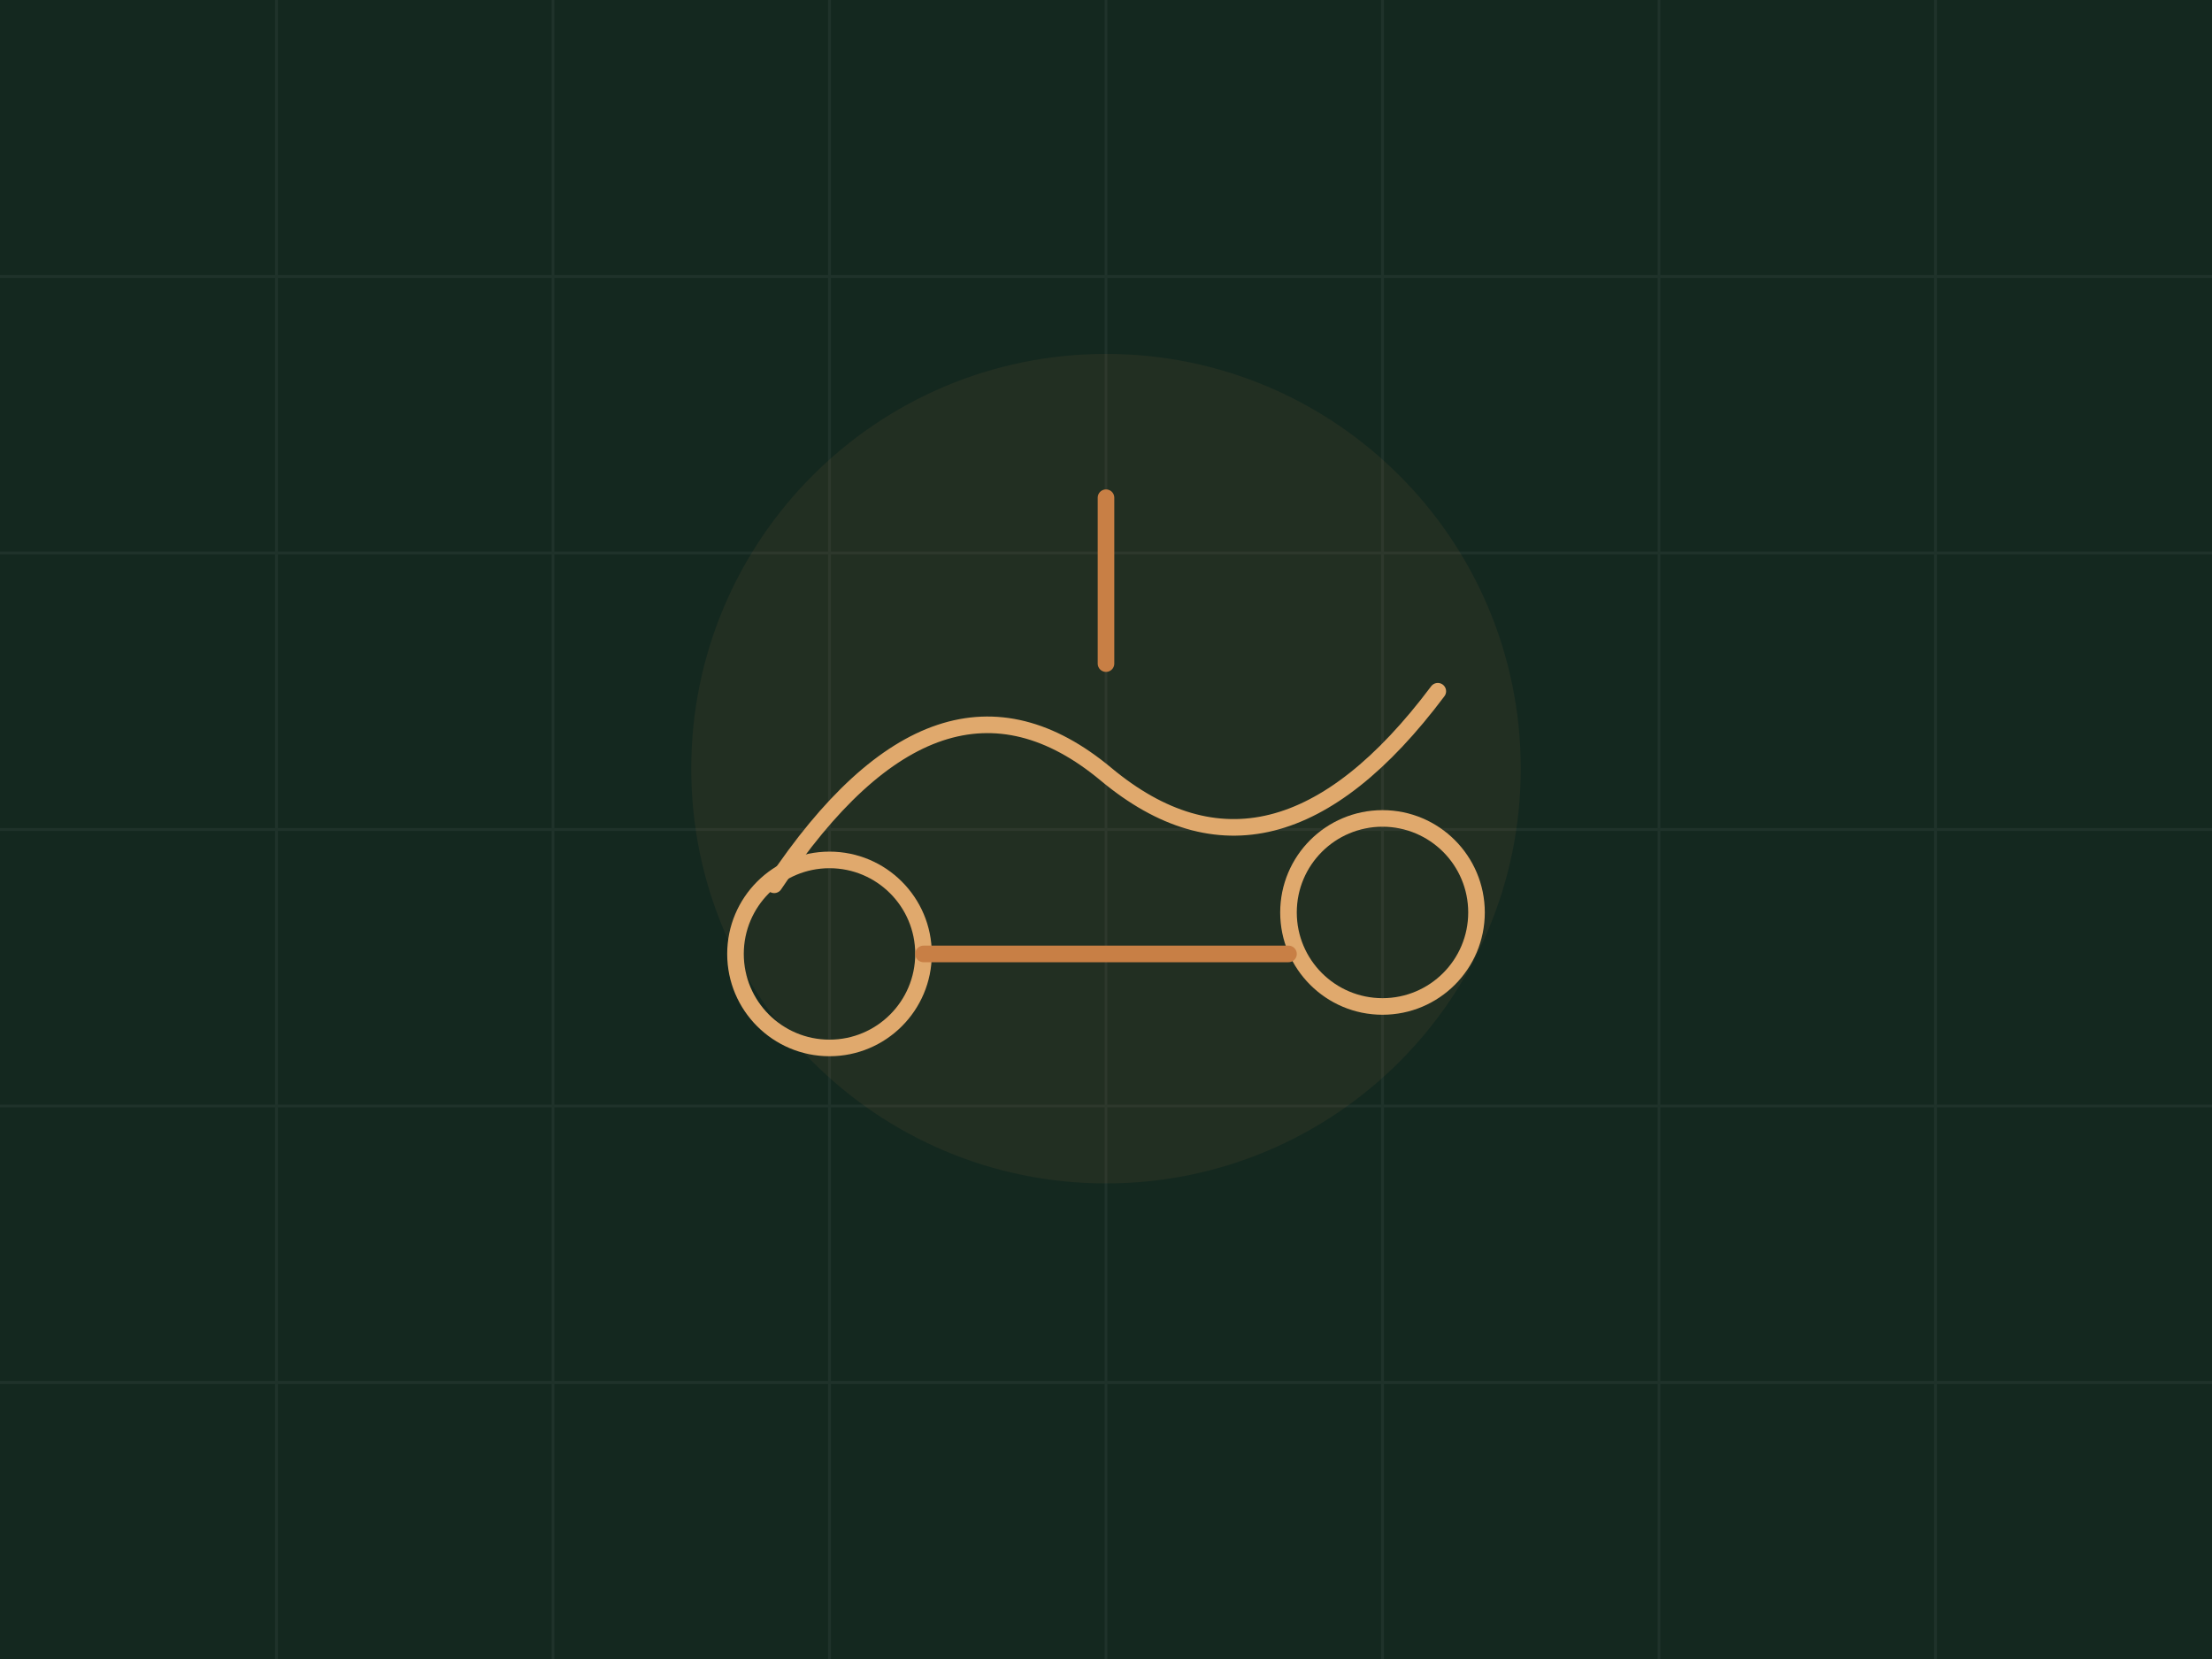
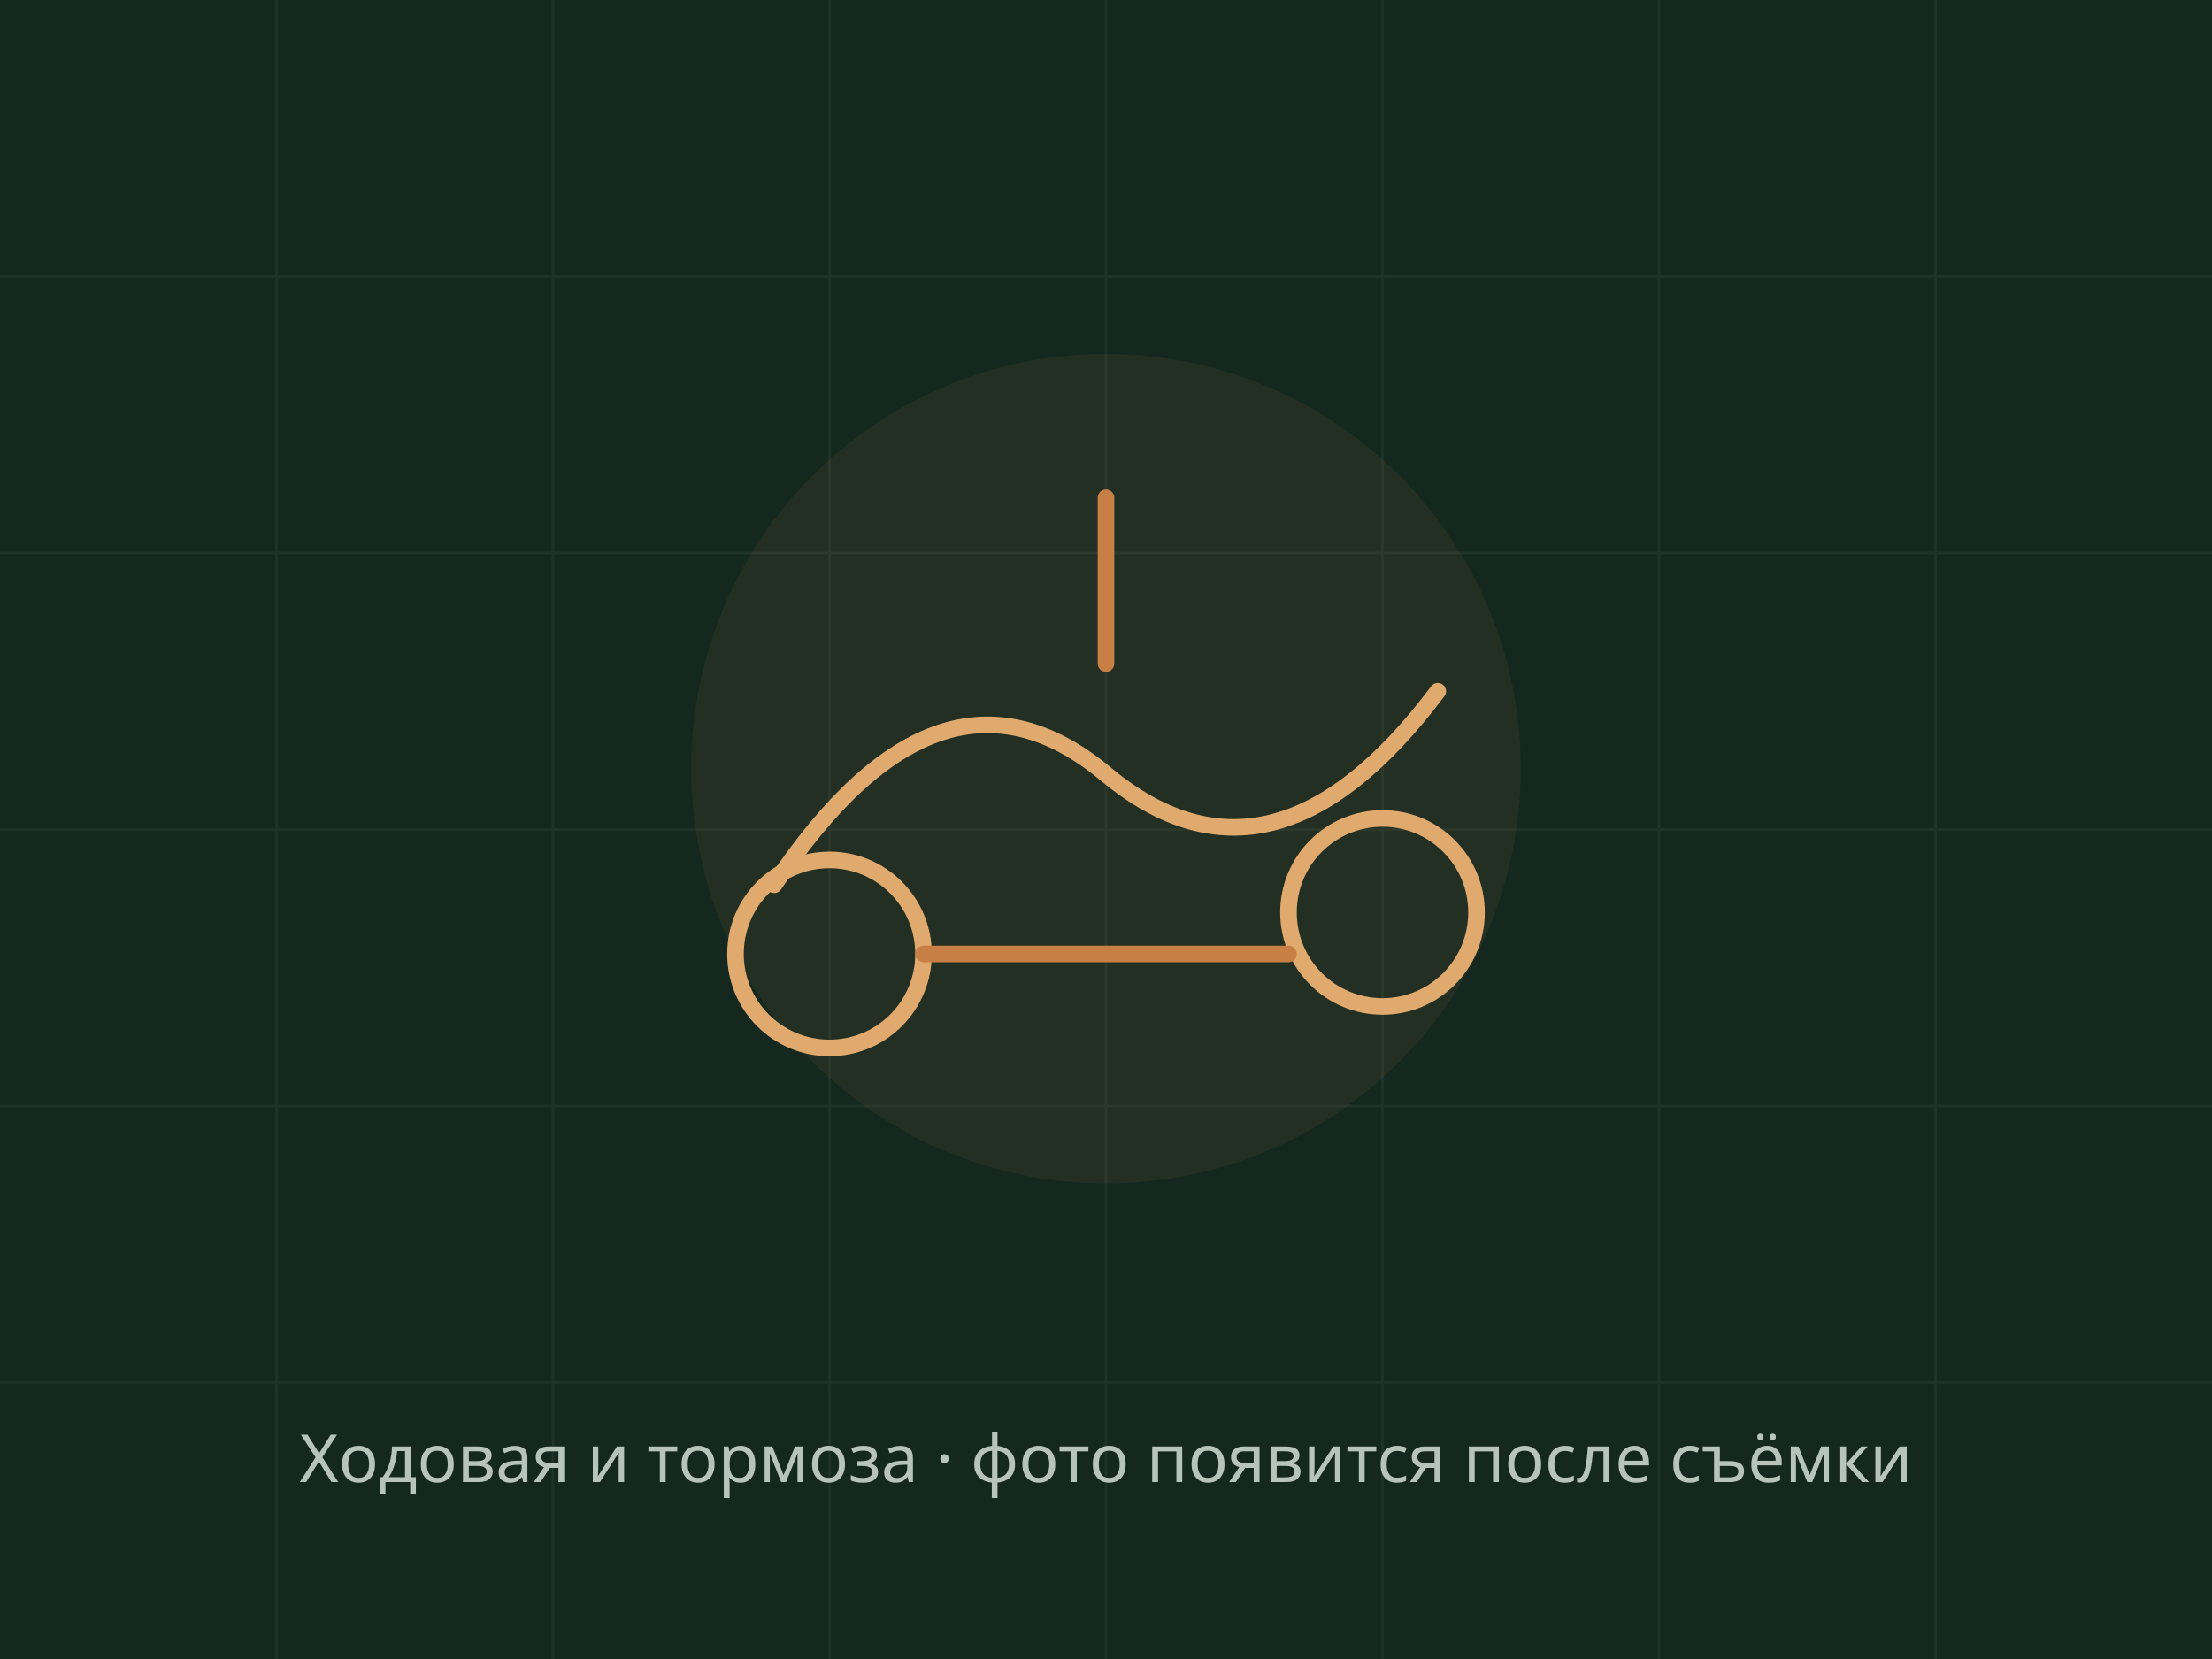
<svg xmlns="http://www.w3.org/2000/svg" viewBox="0 0 800 600" role="img">
  <rect width="800" height="600" fill="#14281F" />
  <g stroke="#B7C4BB" stroke-opacity=".07">
    <path d="M0 100h800M0 200h800M0 300h800M0 400h800M0 500h800M100 0v600M200 0v600M300 0v600M400 0v600M500 0v600M600 0v600M700 0v600" />
  </g>
  <circle cx="400" cy="278" r="150" fill="#C87F45" opacity=".08" />
  <g fill="none" stroke="#E0A96D" stroke-width="6" stroke-linecap="round" stroke-linejoin="round">
    <path d="M280 320q60-90 120-40t120-30" />
    <circle cx="300" cy="345" r="34" />
    <circle cx="500" cy="330" r="34" />
    <path d="M334 345h132" stroke="#C87F45" />
    <path d="M400 180v60" stroke="#C87F45" />
  </g>
+   <g fill="#B7C4BB" font-family="sans-serif" font-size="24">
+     <text x="400" y="536" text-anchor="middle">Ходовая и тормоза · фото появится после съёмки</text>
+   </g>
</svg>
